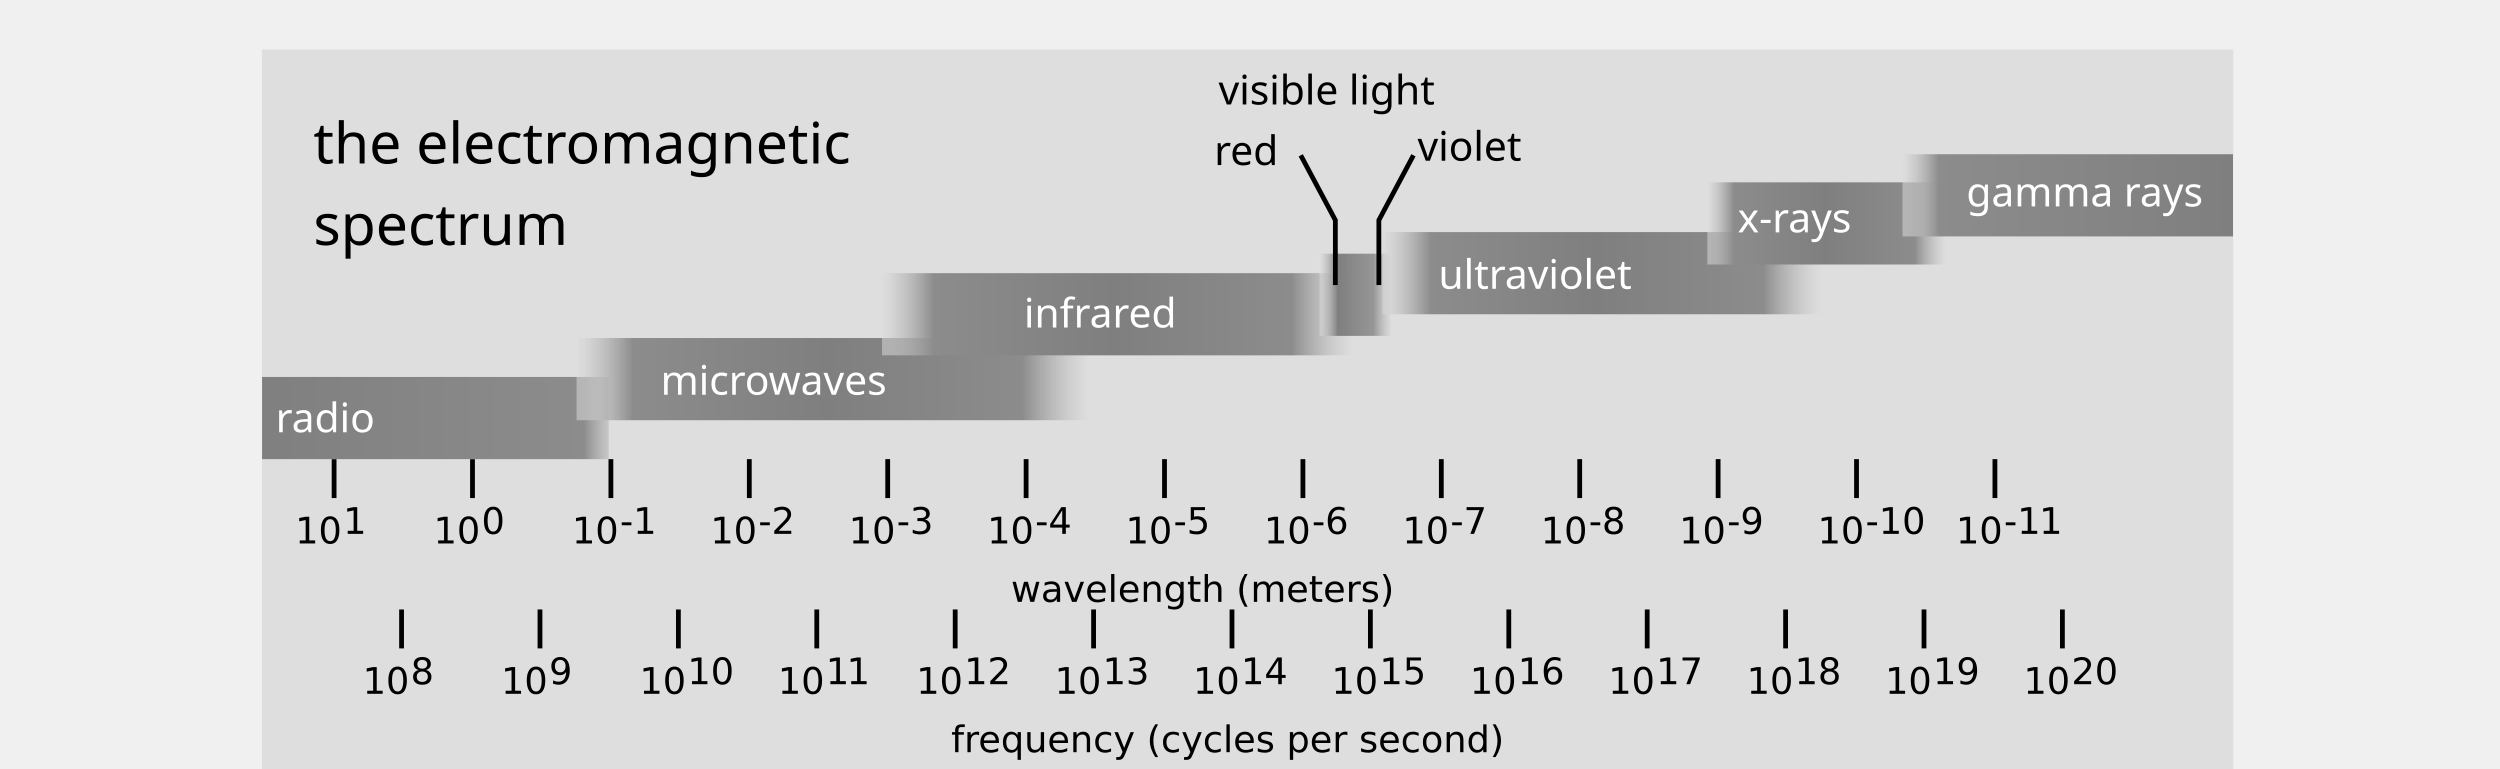
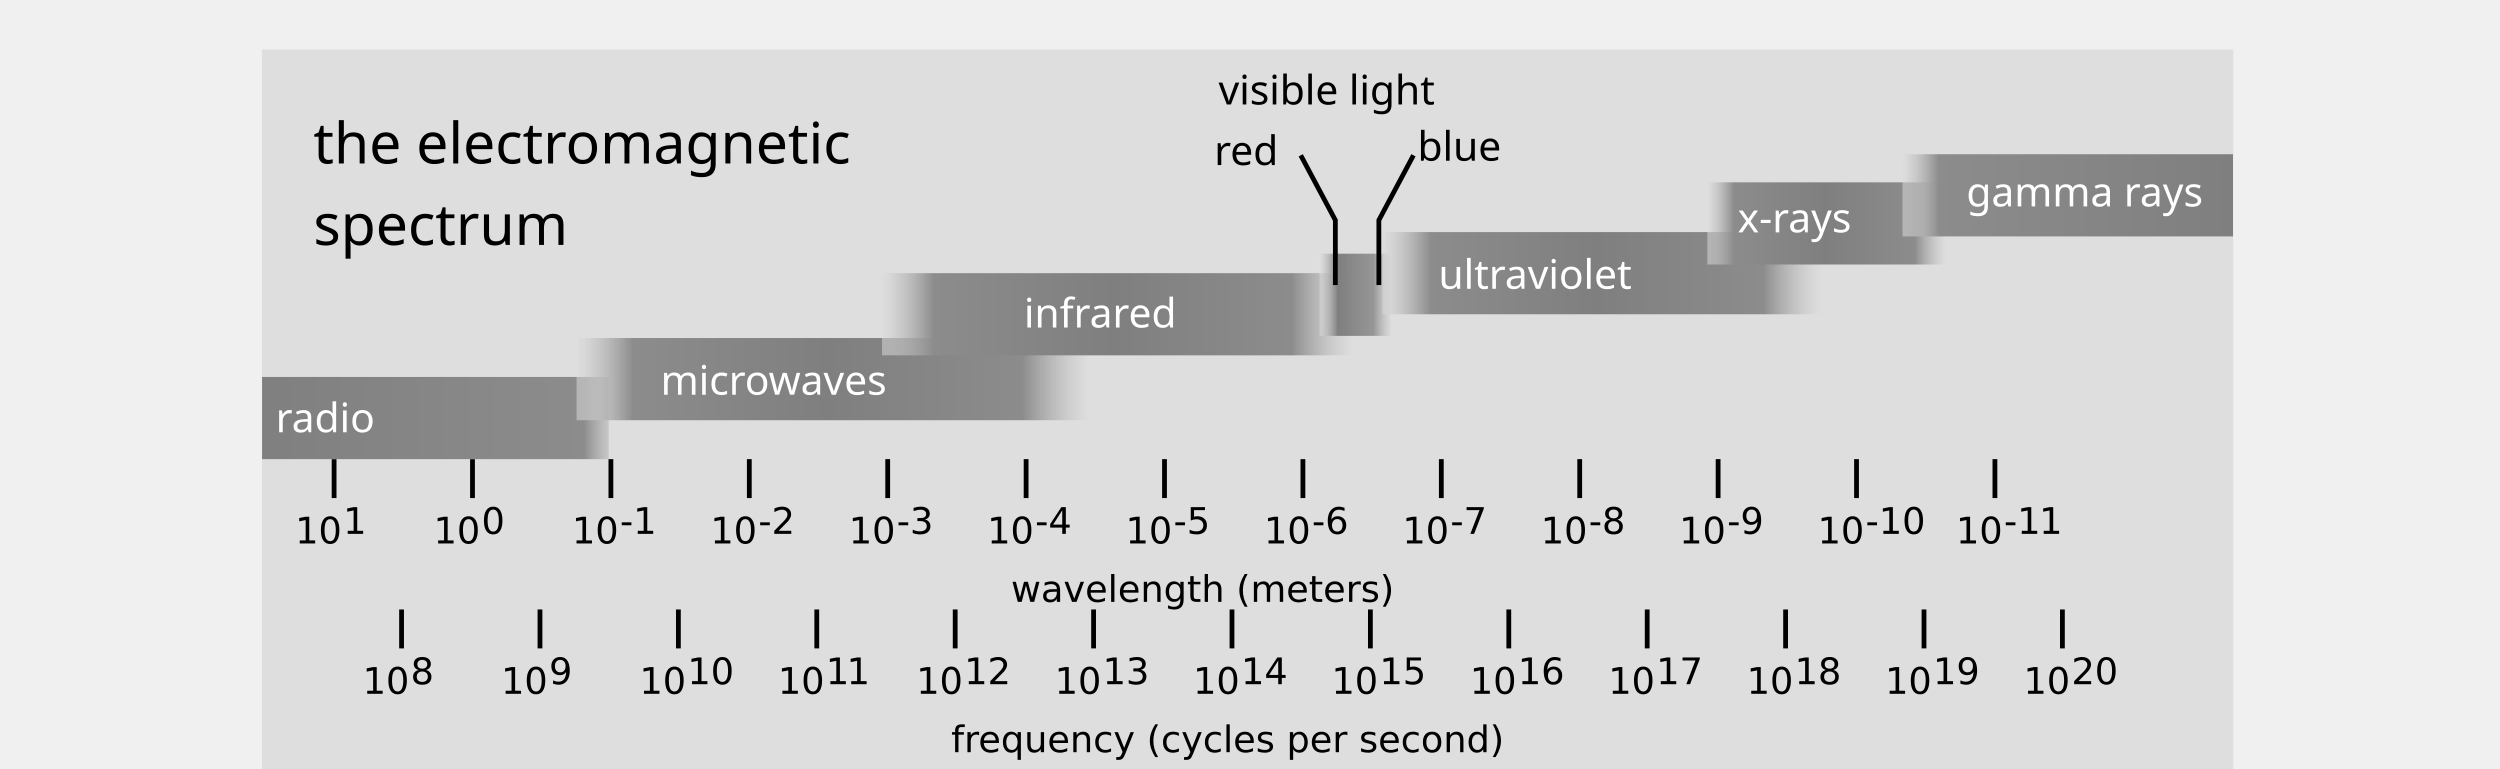
<svg xmlns="http://www.w3.org/2000/svg" width="485.096" height="149.172" viewBox="0 0 485.096 149.172" style="overflow:visible;enable-background:new 0 0 485.096 149.172" xml:space="preserve" id="svg2" version="1.1">
  <defs id="defs687">
    <linearGradient gradientTransform="matrix(0.5254945,0,0,0.8392361,60.12357,43.53687)" y2="44.781" x2="-21.612" y1="44.781" x1="116.388" gradientUnits="userSpaceOnUse" id="XMLID_8_">
      <stop id="stop426" style="stop-color:#dedede;stop-opacity:0.514;" offset="0" />
      <stop id="stop428" style="stop-color:#8C8C8C" offset="0.11" />
      <stop id="stop430" style="stop-color:#7F7F7F" offset="1" />
      <midPointStop id="midPointStop432" style="stop-color:#FFFFFF" offset="0" />
      <midPointStop id="midPointStop434" style="stop-color:#FFFFFF" offset="0.5" />
      <midPointStop id="midPointStop436" style="stop-color:#8C8C8C" offset="0.11" />
      <midPointStop id="midPointStop438" style="stop-color:#8C8C8C" offset="0.5" />
      <midPointStop id="midPointStop440" style="stop-color:#7F7F7F" offset="1" />
    </linearGradient>
    <linearGradient gradientTransform="matrix(0.8392361,0,0,0.8392361,25.49887,15.00275)" y2="69.78" x2="221.414" y1="69.78" x1="102.934" gradientUnits="userSpaceOnUse" id="XMLID_9_">
      <stop id="stop445" style="stop-color:#dedede;stop-opacity:0.514;" offset="0" />
      <stop id="stop447" style="stop-color:#8C8C8C" offset="0.11" />
      <stop id="stop449" style="stop-color:#7F7F7F" offset="0.49" />
      <stop id="stop451" style="stop-color:#8C8C8C" offset="0.87" />
      <stop id="stop453" style="stop-color:#dedede;stop-opacity:0.514;" offset="1" />
      <midPointStop id="midPointStop455" style="stop-color:#FFFFFF" offset="0" />
      <midPointStop id="midPointStop457" style="stop-color:#FFFFFF" offset="0.5" />
      <midPointStop id="midPointStop459" style="stop-color:#8C8C8C" offset="0.11" />
      <midPointStop id="midPointStop461" style="stop-color:#8C8C8C" offset="0.51" />
      <midPointStop id="midPointStop463" style="stop-color:#7F7F7F" offset="0.49" />
      <midPointStop id="midPointStop465" style="stop-color:#7F7F7F" offset="0.5" />
      <midPointStop id="midPointStop467" style="stop-color:#8C8C8C" offset="0.87" />
      <midPointStop id="midPointStop469" style="stop-color:#8C8C8C" offset="0.5" />
      <midPointStop id="midPointStop471" style="stop-color:#FFFFFF" offset="1" />
    </linearGradient>
    <linearGradient y2="53.771" x2="278.446" y1="53.771" x1="180.221" gradientUnits="userSpaceOnUse" id="XMLID_10_" gradientTransform="matrix(0.9299016,0,0,0.9299016,3.562864,10.97506)">
      <stop id="stop476" style="stop-color:#dedede;stop-opacity:0.514;" offset="0" />
      <stop id="stop478" style="stop-color:#8C8C8C" offset="0.11" />
      <stop id="stop480" style="stop-color:#7F7F7F" offset="0.49" />
      <stop id="stop482" style="stop-color:#8C8C8C" offset="0.87" />
      <stop id="stop484" style="stop-color:#dedede;stop-opacity:0.514;" offset="1" />
      <midPointStop id="midPointStop486" style="stop-color:#FFFFFF" offset="0" />
      <midPointStop id="midPointStop488" style="stop-color:#FFFFFF" offset="0.5" />
      <midPointStop id="midPointStop490" style="stop-color:#8C8C8C" offset="0.11" />
      <midPointStop id="midPointStop492" style="stop-color:#8C8C8C" offset="0.51" />
      <midPointStop id="midPointStop494" style="stop-color:#7F7F7F" offset="0.49" />
      <midPointStop id="midPointStop496" style="stop-color:#7F7F7F" offset="0.5" />
      <midPointStop id="midPointStop498" style="stop-color:#8C8C8C" offset="0.87" />
      <midPointStop id="midPointStop500" style="stop-color:#8C8C8C" offset="0.5" />
      <midPointStop id="midPointStop502" style="stop-color:#FFFFFF" offset="1" />
    </linearGradient>
    <linearGradient gradientTransform="matrix(1.24484,0,0,0.8392361,-91.4489,9.547757)" y2="56.781" x2="290.396" y1="56.781" x1="279.193" gradientUnits="userSpaceOnUse" id="XMLID_11_">
      <stop id="stop507" style="stop-color:#dedede;stop-opacity:0.514;" offset="0" />
      <stop id="stop511" style="stop-color:#7F7F7F" offset="0.25" />
      <stop offset="0.745" style="stop-color:#7f7f7f;stop-opacity:0.757;" id="stop2371" />
      <stop id="stop515" style="stop-color:#dedede;stop-opacity:0.514;" offset="1" />
      <midPointStop id="midPointStop517" style="stop-color:#FFFFFF" offset="0" />
      <midPointStop id="midPointStop519" style="stop-color:#FFFFFF" offset="0.5" />
      <midPointStop id="midPointStop521" style="stop-color:#8C8C8C" offset="0.11" />
      <midPointStop id="midPointStop523" style="stop-color:#8C8C8C" offset="0.51" />
      <midPointStop id="midPointStop525" style="stop-color:#7F7F7F" offset="0.49" />
      <midPointStop id="midPointStop527" style="stop-color:#7F7F7F" offset="0.5" />
      <midPointStop id="midPointStop529" style="stop-color:#8C8C8C" offset="0.87" />
      <midPointStop id="midPointStop531" style="stop-color:#8C8C8C" offset="0.5" />
      <midPointStop id="midPointStop533" style="stop-color:#FFFFFF" offset="1" />
    </linearGradient>
    <linearGradient gradientTransform="matrix(0.8474807,0,0,0.8392361,21.85578,-2.620842)" y2="66.281" x2="390.962" y1="66.281" x1="290.758" gradientUnits="userSpaceOnUse" id="XMLID_12_">
      <stop id="stop574" style="stop-color:#dedede;stop-opacity:0.514;" offset="0" />
      <stop id="stop576" style="stop-color:#8C8C8C" offset="0.11" />
      <stop id="stop578" style="stop-color:#7F7F7F" offset="0.49" />
      <stop id="stop580" style="stop-color:#8C8C8C" offset="0.87" />
      <stop id="stop582" style="stop-color:#dedede;stop-opacity:0.515;" offset="1" />
      <midPointStop id="midPointStop584" style="stop-color:#FFFFFF" offset="0" />
      <midPointStop id="midPointStop586" style="stop-color:#FFFFFF" offset="0.5" />
      <midPointStop id="midPointStop588" style="stop-color:#8C8C8C" offset="0.11" />
      <midPointStop id="midPointStop590" style="stop-color:#8C8C8C" offset="0.51" />
      <midPointStop id="midPointStop592" style="stop-color:#7F7F7F" offset="0.49" />
      <midPointStop id="midPointStop594" style="stop-color:#7F7F7F" offset="0.5" />
      <midPointStop id="midPointStop596" style="stop-color:#8C8C8C" offset="0.87" />
      <midPointStop id="midPointStop598" style="stop-color:#8C8C8C" offset="0.5" />
      <midPointStop id="midPointStop600" style="stop-color:#FFFFFF" offset="1" />
    </linearGradient>
    <linearGradient gradientTransform="matrix(0.8392361,0,0,0.8392361,25.49887,7.449528)" y2="42.781" x2="419.539" y1="42.781" x1="364.375" gradientUnits="userSpaceOnUse" id="XMLID_13_">
      <stop id="stop605" style="stop-color:#dedede;stop-opacity:0.514;" offset="0" />
      <stop id="stop607" style="stop-color:#8C8C8C" offset="0.11" />
      <stop id="stop609" style="stop-color:#7F7F7F" offset="0.49" />
      <stop id="stop611" style="stop-color:#8C8C8C" offset="0.87" />
      <stop id="stop613" style="stop-color:#dedede;stop-opacity:0.514;" offset="1" />
      <midPointStop id="midPointStop615" style="stop-color:#FFFFFF" offset="0" />
      <midPointStop id="midPointStop617" style="stop-color:#FFFFFF" offset="0.5" />
      <midPointStop id="midPointStop619" style="stop-color:#8C8C8C" offset="0.11" />
      <midPointStop id="midPointStop621" style="stop-color:#8C8C8C" offset="0.51" />
      <midPointStop id="midPointStop623" style="stop-color:#7F7F7F" offset="0.49" />
      <midPointStop id="midPointStop625" style="stop-color:#7F7F7F" offset="0.5" />
      <midPointStop id="midPointStop627" style="stop-color:#8C8C8C" offset="0.87" />
      <midPointStop id="midPointStop629" style="stop-color:#8C8C8C" offset="0.5" />
      <midPointStop id="midPointStop631" style="stop-color:#FFFFFF" offset="1" />
    </linearGradient>
    <linearGradient gradientTransform="matrix(0.6989988,0,0,0.8392361,82.92352,49.41134)" y2="-13.719" x2="501.236" y1="-13.719" x1="409.483" gradientUnits="userSpaceOnUse" id="XMLID_14_">
      <stop id="stop636" style="stop-color:#dedede;stop-opacity:0.514;" offset="0" />
      <stop id="stop638" style="stop-color:#8C8C8C" offset="0.11" />
      <stop id="stop640" style="stop-color:#7F7F7F" offset="1" />
      <midPointStop id="midPointStop642" style="stop-color:#FFFFFF" offset="0" />
      <midPointStop id="midPointStop644" style="stop-color:#FFFFFF" offset="0.5" />
      <midPointStop id="midPointStop646" style="stop-color:#8C8C8C" offset="0.11" />
      <midPointStop id="midPointStop648" style="stop-color:#8C8C8C" offset="0.5" />
      <midPointStop id="midPointStop650" style="stop-color:#7F7F7F" offset="1" />
    </linearGradient>
  </defs>
  <style type="text/css" id="style4" />
  <rect style="fill:#dedede;fill-opacity:1;fill-rule:evenodd;stroke:none" id="rect1987" width="382.5" height="146.977" x="50.827" y="9.59" />
  <line style="fill:none;stroke:#000000;stroke-width:0.93" x1="64.827" y1="89.091" x2="64.827" y2="96.644" id="line13" />
  <line style="fill:none;stroke:#000000;stroke-width:0.93" x1="91.682" y1="89.091" x2="91.682" y2="96.644" id="line15" />
  <line style="fill:none;stroke:#000000;stroke-width:0.93" x1="118.538" y1="89.091" x2="118.538" y2="96.644" id="line17" />
  <line style="fill:none;stroke:#000000;stroke-width:0.93" x1="145.392" y1="89.091" x2="145.392" y2="96.644" id="line19" />
  <line style="fill:none;stroke:#000000;stroke-width:0.93" x1="172.248" y1="89.091" x2="172.248" y2="96.644" id="line21" />
  <line style="fill:none;stroke:#000000;stroke-width:0.93" x1="199.103" y1="89.091" x2="199.103" y2="96.644" id="line23" />
  <line style="fill:none;stroke:#000000;stroke-width:0.93" x1="225.959" y1="89.091" x2="225.959" y2="96.644" id="line25" />
  <line style="fill:none;stroke:#000000;stroke-width:0.93" x1="252.815" y1="89.091" x2="252.815" y2="96.644" id="line27" />
  <line style="fill:none;stroke:#000000;stroke-width:0.93" x1="279.67" y1="89.091" x2="279.67" y2="96.644" id="line29" />
  <line style="fill:none;stroke:#000000;stroke-width:0.93" x1="306.525" y1="89.091" x2="306.525" y2="96.644" id="line31" />
  <line style="fill:none;stroke:#000000;stroke-width:0.93" x1="333.38" y1="89.091" x2="333.38" y2="96.644" id="line33" />
  <line style="fill:none;stroke:#000000;stroke-width:0.93" x1="360.236" y1="89.091" x2="360.236" y2="96.644" id="line35" />
  <line style="fill:none;stroke:#000000;stroke-width:0.93" x1="387.091" y1="89.091" x2="387.091" y2="96.644" id="line37" />
  <g id="g63" transform="matrix(0.9299016,0,0,0.9299016,3.562864,10.97506)">
    <text transform="translate(57.7598,101.603)" id="text65">
      <tspan x="0" y="0" style="font-size:7.65px;font-family:Bitstream Vera Sans" id="tspan67">10</tspan>
    </text>
    <text transform="translate(67.7705,99.603)" id="text69">
      <tspan x="0" y="0" style="font-size:7.65px;font-family:Bitstream Vera Sans" id="tspan71">1</tspan>
    </text>
  </g>
  <g id="g73" transform="matrix(0.9299016,0,0,0.9299016,3.562864,10.97506)">
    <text transform="translate(86.6396,101.603)" id="text75">
      <tspan x="0" y="0" style="font-size:7.65px;font-family:Bitstream Vera Sans" id="tspan77">10</tspan>
    </text>
    <text transform="translate(96.6504,99.603)" id="text79">
      <tspan x="0" y="0" style="font-size:7.65px;font-family:Bitstream Vera Sans" id="tspan81">0</tspan>
    </text>
  </g>
  <g id="g83" transform="matrix(0.9299016,0,0,0.9299016,3.562864,10.97506)">
    <text transform="translate(115.5195,101.603)" id="text85">
      <tspan x="0" y="0" style="font-size:7.65px;font-family:Bitstream Vera Sans" id="tspan87">10</tspan>
    </text>
    <text transform="translate(125.5303,99.603)" id="text89">
      <tspan x="0" y="0" style="font-size:7.65px;font-family:Bitstream Vera Sans" id="tspan91">-1</tspan>
    </text>
  </g>
  <g id="g93" transform="matrix(0.9299016,0,0,0.9299016,3.562864,10.97506)">
    <text transform="translate(144.3994,101.603)" id="text95">
      <tspan x="0" y="0" style="font-size:7.65px;font-family:Bitstream Vera Sans" id="tspan97">10</tspan>
    </text>
    <text transform="translate(154.4102,99.603)" id="text99">
      <tspan x="0" y="0" style="font-size:7.65px;font-family:Bitstream Vera Sans" id="tspan101">-2</tspan>
    </text>
  </g>
  <g id="g103" transform="matrix(0.9299016,0,0,0.9299016,3.562864,10.97506)">
    <text transform="translate(173.2788,101.603)" id="text105">
      <tspan x="0" y="0" style="font-size:7.65px;font-family:Bitstream Vera Sans" id="tspan107">10</tspan>
    </text>
    <text transform="translate(183.2896,99.603)" id="text109">
      <tspan x="0" y="0" style="font-size:7.65px;font-family:Bitstream Vera Sans" id="tspan111">-3</tspan>
    </text>
  </g>
  <g id="g113" transform="matrix(0.9299016,0,0,0.9299016,3.562864,10.97506)">
    <text transform="translate(202.1587,101.603)" id="text115">
      <tspan x="0" y="0" style="font-size:7.65px;font-family:Bitstream Vera Sans" id="tspan117">10</tspan>
    </text>
    <text transform="translate(212.1694,99.603)" id="text119">
      <tspan x="0" y="0" style="font-size:7.65px;font-family:Bitstream Vera Sans" id="tspan121">-4</tspan>
    </text>
  </g>
  <g id="g123" transform="matrix(0.9299016,0,0,0.9299016,3.562864,10.97506)">
    <text transform="translate(231.0386,101.603)" id="text125">
      <tspan x="0" y="0" style="font-size:7.65px;font-family:Bitstream Vera Sans" id="tspan127">10</tspan>
    </text>
    <text transform="translate(241.0493,99.603)" id="text129">
      <tspan x="0" y="0" style="font-size:7.65px;font-family:Bitstream Vera Sans" id="tspan131">-5</tspan>
    </text>
  </g>
  <g id="g133" transform="matrix(0.9299016,0,0,0.9299016,3.562864,10.97506)">
    <text transform="translate(259.9185,101.603)" id="text135">
      <tspan x="0" y="0" style="font-size:7.65px;font-family:Bitstream Vera Sans" id="tspan137">10</tspan>
    </text>
    <text transform="translate(269.9292,99.603)" id="text139">
      <tspan x="0" y="0" style="font-size:7.65px;font-family:Bitstream Vera Sans" id="tspan141">-6</tspan>
    </text>
  </g>
  <g id="g143" transform="matrix(0.9299016,0,0,0.9299016,3.562864,10.97506)">
    <text transform="translate(288.7983,101.603)" id="text145">
      <tspan x="0" y="0" style="font-size:7.65px;font-family:Bitstream Vera Sans" id="tspan147">10</tspan>
    </text>
    <text transform="translate(298.8091,99.603)" id="text149">
      <tspan x="0" y="0" style="font-size:7.65px;font-family:Bitstream Vera Sans" id="tspan151">-7</tspan>
    </text>
  </g>
  <g id="g153" transform="matrix(0.9299016,0,0,0.9299016,3.562864,10.97506)">
    <text transform="translate(317.6782,101.603)" id="text155">
      <tspan x="0" y="0" style="font-size:7.65px;font-family:Bitstream Vera Sans" id="tspan157">10</tspan>
    </text>
    <text transform="translate(327.689,99.603)" id="text159">
      <tspan x="0" y="0" style="font-size:7.65px;font-family:Bitstream Vera Sans" id="tspan161">-8</tspan>
    </text>
  </g>
  <g id="g163" transform="matrix(0.9299016,0,0,0.9299016,3.562864,10.97506)">
    <text transform="translate(346.5581,101.603)" id="text165">
      <tspan x="0" y="0" style="font-size:7.65px;font-family:Bitstream Vera Sans" id="tspan167">10</tspan>
    </text>
    <text transform="translate(356.5688,99.603)" id="text169">
      <tspan x="0" y="0" style="font-size:7.65px;font-family:Bitstream Vera Sans" id="tspan171">-9</tspan>
    </text>
  </g>
  <g id="g173" transform="matrix(0.9299016,0,0,0.9299016,3.562864,10.97506)">
    <text transform="translate(375.4375,101.603)" id="text175">
      <tspan x="0" y="0" style="font-size:7.65px;font-family:Bitstream Vera Sans" id="tspan177">10</tspan>
    </text>
    <text transform="translate(385.4482,99.603)" id="text179">
      <tspan x="0" y="0" style="font-size:7.65px;font-family:Bitstream Vera Sans" id="tspan181">-10</tspan>
    </text>
  </g>
  <g id="g183" transform="matrix(0.9299016,0,0,0.9299016,3.562864,10.97506)">
    <text transform="translate(404.3174,101.603)" id="text185">
      <tspan x="0" y="0" style="font-size:7.65px;font-family:Bitstream Vera Sans" id="tspan187">10</tspan>
    </text>
    <text transform="translate(414.3281,99.603)" id="text189">
      <tspan x="0" y="0" style="font-size:7.65px;font-family:Bitstream Vera Sans" id="tspan191">-1</tspan>
    </text>
    <text transform="translate(421.6646,99.603)" id="text193">
      <tspan x="0" y="0" style="font-size:7.65px;font-family:Bitstream Vera Sans" id="tspan195">1</tspan>
    </text>
  </g>
  <g id="g217" transform="matrix(0.9299016,0,0,0.9299016,3.562864,10.97506)">
    <text transform="translate(207.1226,113.7866)" id="text219">
      <tspan x="0" y="0" style="font-size:7.65px;font-family:Bitstream Vera Sans" id="tspan221">wavelength (meters)</tspan>
    </text>
  </g>
  <line id="line229" y2="125.814" x2="77.92" y1="118.262" x1="77.92" style="fill:none;stroke:#000000;stroke-width:0.93" />
  <line id="line231" y2="125.814" x2="104.776" y1="118.262" x1="104.776" style="fill:none;stroke:#000000;stroke-width:0.93" />
  <line id="line233" y2="125.814" x2="131.631" y1="118.262" x1="131.631" style="fill:none;stroke:#000000;stroke-width:0.93" />
  <line id="line235" y2="125.814" x2="158.487" y1="118.262" x1="158.487" style="fill:none;stroke:#000000;stroke-width:0.93" />
  <line id="line237" y2="125.814" x2="185.342" y1="118.262" x1="185.342" style="fill:none;stroke:#000000;stroke-width:0.93" />
  <line id="line239" y2="125.814" x2="212.197" y1="118.262" x1="212.197" style="fill:none;stroke:#000000;stroke-width:0.93" />
  <line id="line241" y2="125.814" x2="239.053" y1="118.262" x1="239.053" style="fill:none;stroke:#000000;stroke-width:0.93" />
  <line id="line243" y2="125.814" x2="265.908" y1="118.262" x1="265.908" style="fill:none;stroke:#000000;stroke-width:0.93" />
  <line id="line245" y2="125.814" x2="292.764" y1="118.262" x1="292.764" style="fill:none;stroke:#000000;stroke-width:0.93" />
  <line id="line247" y2="125.814" x2="319.619" y1="118.262" x1="319.619" style="fill:none;stroke:#000000;stroke-width:0.93" />
  <line id="line249" y2="125.814" x2="346.474" y1="118.262" x1="346.474" style="fill:none;stroke:#000000;stroke-width:0.93" />
  <line id="line251" y2="125.814" x2="373.329" y1="118.262" x1="373.329" style="fill:none;stroke:#000000;stroke-width:0.93" />
  <line id="line253" y2="125.814" x2="400.185" y1="118.262" x1="400.185" style="fill:none;stroke:#000000;stroke-width:0.93" />
  <g id="g285" transform="matrix(0.9299016,0,0,0.9299016,-22.36778,10.97506)">
    <text id="text287" transform="translate(99.7256,132.9722)">
      <tspan id="tspan289" style="font-size:7.65px;font-family:Bitstream Vera Sans" y="0" x="0">10</tspan>
    </text>
    <text id="text291" transform="translate(109.7363,130.9722)">
      <tspan id="tspan293" style="font-size:7.65px;font-family:Bitstream Vera Sans" y="0" x="0">8</tspan>
    </text>
  </g>
  <g id="g295" transform="matrix(0.9299016,0,0,0.9299016,-22.36778,10.97506)">
    <text id="text297" transform="translate(128.6055,132.9722)">
      <tspan id="tspan299" style="font-size:7.65px;font-family:Bitstream Vera Sans" y="0" x="0">10</tspan>
    </text>
    <text id="text301" transform="translate(138.6162,130.9722)">
      <tspan id="tspan303" style="font-size:7.65px;font-family:Bitstream Vera Sans" y="0" x="0">9</tspan>
    </text>
  </g>
  <g id="g305" transform="matrix(0.9299016,0,0,0.9299016,-22.36778,10.97506)">
    <text id="text307" transform="translate(157.4854,132.9722)">
      <tspan id="tspan309" style="font-size:7.65px;font-family:Bitstream Vera Sans" y="0" x="0">10</tspan>
    </text>
    <text id="text311" transform="translate(167.4961,130.9722)">
      <tspan id="tspan313" style="font-size:7.65px;font-family:Bitstream Vera Sans" y="0" x="0">10</tspan>
    </text>
  </g>
  <g id="g315" transform="matrix(0.9299016,0,0,0.9299016,-22.36778,10.97506)">
    <text id="text317" transform="translate(186.3652,132.9722)">
      <tspan id="tspan319" style="font-size:7.65px;font-family:Bitstream Vera Sans" y="0" x="0">10</tspan>
    </text>
    <text id="text321" transform="translate(196.376,130.9722)">
      <tspan id="tspan323" style="font-size:7.65px;font-family:Bitstream Vera Sans" y="0" x="0">1</tspan>
    </text>
    <text id="text325" transform="translate(200.7153,130.9722)">
      <tspan id="tspan327" style="font-size:7.65px;font-family:Bitstream Vera Sans" y="0" x="0">1</tspan>
    </text>
  </g>
  <g id="g329" transform="matrix(0.9299016,0,0,0.9299016,-22.36778,10.97506)">
    <text id="text331" transform="translate(215.2451,132.9722)">
      <tspan id="tspan333" style="font-size:7.65px;font-family:Bitstream Vera Sans" y="0" x="0">10</tspan>
    </text>
    <text id="text335" transform="translate(225.2559,130.9722)">
      <tspan id="tspan337" style="font-size:7.65px;font-family:Bitstream Vera Sans" y="0" x="0">12</tspan>
    </text>
  </g>
  <g id="g339" transform="matrix(0.9299016,0,0,0.9299016,-22.36778,10.97506)">
    <text id="text341" transform="translate(244.125,132.9722)">
      <tspan id="tspan343" style="font-size:7.65px;font-family:Bitstream Vera Sans" y="0" x="0">10</tspan>
    </text>
    <text id="text345" transform="translate(254.1357,130.9722)">
      <tspan id="tspan347" style="font-size:7.65px;font-family:Bitstream Vera Sans" y="0" x="0">13</tspan>
    </text>
  </g>
  <g id="g349" transform="matrix(0.9299016,0,0,0.9299016,-22.36778,10.97506)">
    <text id="text351" transform="translate(273.0044,132.9722)">
      <tspan id="tspan353" style="font-size:7.65px;font-family:Bitstream Vera Sans" y="0" x="0">10</tspan>
    </text>
    <text id="text355" transform="translate(283.0151,130.9722)">
      <tspan id="tspan357" style="font-size:7.65px;font-family:Bitstream Vera Sans" y="0" x="0">14</tspan>
    </text>
  </g>
  <g id="g359" transform="matrix(0.9299016,0,0,0.9299016,-22.36778,10.97506)">
    <text id="text361" transform="translate(301.8843,132.9722)">
      <tspan id="tspan363" style="font-size:7.65px;font-family:Bitstream Vera Sans" y="0" x="0">10</tspan>
    </text>
    <text id="text365" transform="translate(311.895,130.9722)">
      <tspan id="tspan367" style="font-size:7.65px;font-family:Bitstream Vera Sans" y="0" x="0">15</tspan>
    </text>
  </g>
  <g id="g369" transform="matrix(0.9299016,0,0,0.9299016,-22.36778,10.97506)">
    <text id="text371" transform="translate(330.7642,132.9722)">
      <tspan id="tspan373" style="font-size:7.65px;font-family:Bitstream Vera Sans" y="0" x="0">10</tspan>
    </text>
    <text id="text375" transform="translate(340.7749,130.9722)">
      <tspan id="tspan377" style="font-size:7.65px;font-family:Bitstream Vera Sans" y="0" x="0">16</tspan>
    </text>
  </g>
  <g id="g379" transform="matrix(0.9299016,0,0,0.9299016,-22.36778,10.97506)">
    <text id="text381" transform="translate(359.644,132.9722)">
      <tspan id="tspan383" style="font-size:7.65px;font-family:Bitstream Vera Sans" y="0" x="0">10</tspan>
    </text>
    <text id="text385" transform="translate(369.6548,130.9722)">
      <tspan id="tspan387" style="font-size:7.65px;font-family:Bitstream Vera Sans" y="0" x="0">17</tspan>
    </text>
  </g>
  <g id="g389" transform="matrix(0.9299016,0,0,0.9299016,-22.36778,10.97506)">
    <text id="text391" transform="translate(388.5239,132.9722)">
      <tspan id="tspan393" style="font-size:7.65px;font-family:Bitstream Vera Sans" y="0" x="0">10</tspan>
    </text>
    <text id="text395" transform="translate(398.5347,130.9722)">
      <tspan id="tspan397" style="font-size:7.65px;font-family:Bitstream Vera Sans" y="0" x="0">18</tspan>
    </text>
  </g>
  <g id="g399" transform="matrix(0.9299016,0,0,0.9299016,-22.36778,10.97506)">
    <text id="text401" transform="translate(417.4038,132.9722)">
      <tspan id="tspan403" style="font-size:7.65px;font-family:Bitstream Vera Sans" y="0" x="0">10</tspan>
    </text>
    <text id="text405" transform="translate(427.4146,130.9722)">
      <tspan id="tspan407" style="font-size:7.65px;font-family:Bitstream Vera Sans" y="0" x="0">19</tspan>
    </text>
  </g>
  <g id="g409" transform="matrix(0.9299016,0,0,0.9299016,-22.36778,10.97506)">
    <text id="text411" transform="translate(446.2837,132.9722)">
      <tspan id="tspan413" style="font-size:7.65px;font-family:Bitstream Vera Sans" y="0" x="0">10</tspan>
    </text>
    <text id="text415" transform="translate(456.2944,130.9722)">
      <tspan id="tspan417" style="font-size:7.65px;font-family:Bitstream Vera Sans" y="0" x="0">20</tspan>
    </text>
  </g>
  <g id="g419" transform="matrix(0.9299016,0,0,0.9299016,-9.304319,10.97506)">
    <text id="text421" transform="translate(208.4761,145.1558)">
      <tspan id="tspan423" style="font-size:7.65px;font-family:Bitstream Vera Sans" y="0" x="0">frequency (cycles per second)</tspan>
    </text>
  </g>
  <rect id="rect442" height="15.945" width="67.263" style="fill:url(#XMLID_8_)" y="73.145" x="50.855" />
  <rect id="rect473" height="15.945" width="99.433" style="fill:url(#XMLID_9_)" y="65.592" x="111.884" />
  <rect id="rect504" height="15.945" width="91.34" style="fill:url(#XMLID_10_)" y="53.004" x="171.151" />
  <rect id="rect535" height="15.945" width="13.945" style="fill:url(#XMLID_11_)" y="49.227" x="256.067" />
  <g id="g537" transform="matrix(0.9299016,0,0,0.9299016,3.562864,9.11526)">
    <text id="text539" transform="translate(53.6982,80.3945)">
      <tspan id="tspan541" style="font-size:8.5px;fill:#ffffff;font-family:Bitstream Vera Sans-Bold" y="0" x="0">radio</tspan>
    </text>
  </g>
  <g id="g543" transform="matrix(0.9299016,0,0,0.9299016,3.562864,8.546606)">
    <text id="text545" transform="translate(134.0205,73.1743)">
      <tspan id="tspan547" style="font-size:8.5px;fill:#ffffff;font-family:Bitstream Vera Sans-Bold" y="0" x="0">microwaves</tspan>
    </text>
  </g>
  <g id="g549" transform="matrix(0.9299016,0,0,0.9299016,3.562864,7.255457)">
    <text id="text551" transform="translate(209.8301,60.5396)">
      <tspan id="tspan553" style="font-size:8.5px;fill:#ffffff;font-family:Bitstream Vera Sans-Bold" y="0" x="0">infrared</tspan>
    </text>
  </g>
  <g id="g555" transform="matrix(0.9299016,0,0,0.9299016,3.562864,10.97506)">
    <text id="text557" transform="translate(250.4424,10)">
      <tspan id="tspan559" style="font-size:8.5px;font-family:Bitstream Vera Sans-Bold" y="0" x="0">visible light</tspan>
    </text>
  </g>
  <g id="g561" transform="matrix(0.9299016,0,0,0.9299016,3.562864,10.97506)">
    <text id="text563" transform="translate(249.5396,22.6348)">
      <tspan id="tspan565" style="font-size:8.5px;font-family:Bitstream Vera Sans-Bold" y="0" x="0">red</tspan>
    </text>
  </g>
  <g id="g567" transform="matrix(0.9299016,0,0,0.9299016,3.562864,10.97506)">
    <text id="text569" transform="translate(291.957,21.7324)">
-       <tspan id="tspan571" style="font-size:8.5px;font-family:Bitstream Vera Sans-Bold" y="0" x="0">violet</tspan>
+       <tspan id="tspan571" style="font-size:8.5px;font-family:Bitstream Vera Sans-Bold" y="0" x="0">blue</tspan>
    </text>
  </g>
  <rect id="rect602" height="15.945" width="84.921" style="fill:url(#XMLID_12_)" y="45.032" x="268.267" />
  <rect id="rect633" height="15.945" width="46.295" style="fill:url(#XMLID_13_)" y="35.38" x="331.296" />
  <rect id="rect652" height="15.945" width="64.135" style="fill:url(#XMLID_14_)" y="29.925" x="369.151" />
  <g id="g654" transform="matrix(0.9299016,0,0,0.9299016,3.562864,7.255457)">
    <text id="text656" transform="translate(358.7417,40.6846)">
      <tspan id="tspan658" style="font-size:8.5px;fill:#ffffff;font-family:Bitstream Vera Sans-Bold" y="0" x="0">x-rays</tspan>
    </text>
  </g>
  <g id="g660" transform="matrix(0.9299016,0,0,0.9299016,3.562864,7.255457)">
    <text id="text662" transform="translate(406.479,35.27)">
      <tspan id="tspan664" style="font-size:8.5px;fill:#ffffff;font-family:Bitstream Vera Sans-Bold" y="0" x="0">gamma rays</tspan>
    </text>
  </g>
  <g id="g666" transform="matrix(0.9299016,0,0,0.9299016,3.562864,7.255457)">
    <text id="text668" transform="translate(296.3267,52.4648)">
      <tspan id="tspan670" style="font-size:8.5px;fill:#ffffff;font-family:Bitstream Vera Sans-Bold" y="0" x="0">ultraviolet</tspan>
    </text>
  </g>
  <polyline id="polyline672" points="274.81,47.679 274.81,34.142 267.589,20.604 " style="fill:none;stroke:#000000" transform="matrix(0.9299016,0,0,0.9299016,3.562864,10.97506)" />
  <polyline id="polyline674" points="283.888,47.679 283.888,34.142 291.107,20.604 " style="fill:none;stroke:#000000" transform="matrix(0.9299016,0,0,0.9299016,3.562864,10.97506)" />
  <g id="g676" transform="matrix(0.9299016,0,0,0.9299016,32.5488,10.97506)">
    <text id="text678" transform="translate(30.3882,22.3076)">
      <tspan id="tspan680" style="font-size:11.9px;font-family:Bitstream Vera Sans-Bold" y="0" x="0">the electromagnetic</tspan>
    </text>
    <text id="text682" transform="translate(30.3882,39.3076)">
      <tspan id="tspan684" style="font-size:11.9px;font-family:Bitstream Vera Sans-Bold" y="0" x="0">spectrum</tspan>
    </text>
  </g>
</svg>
